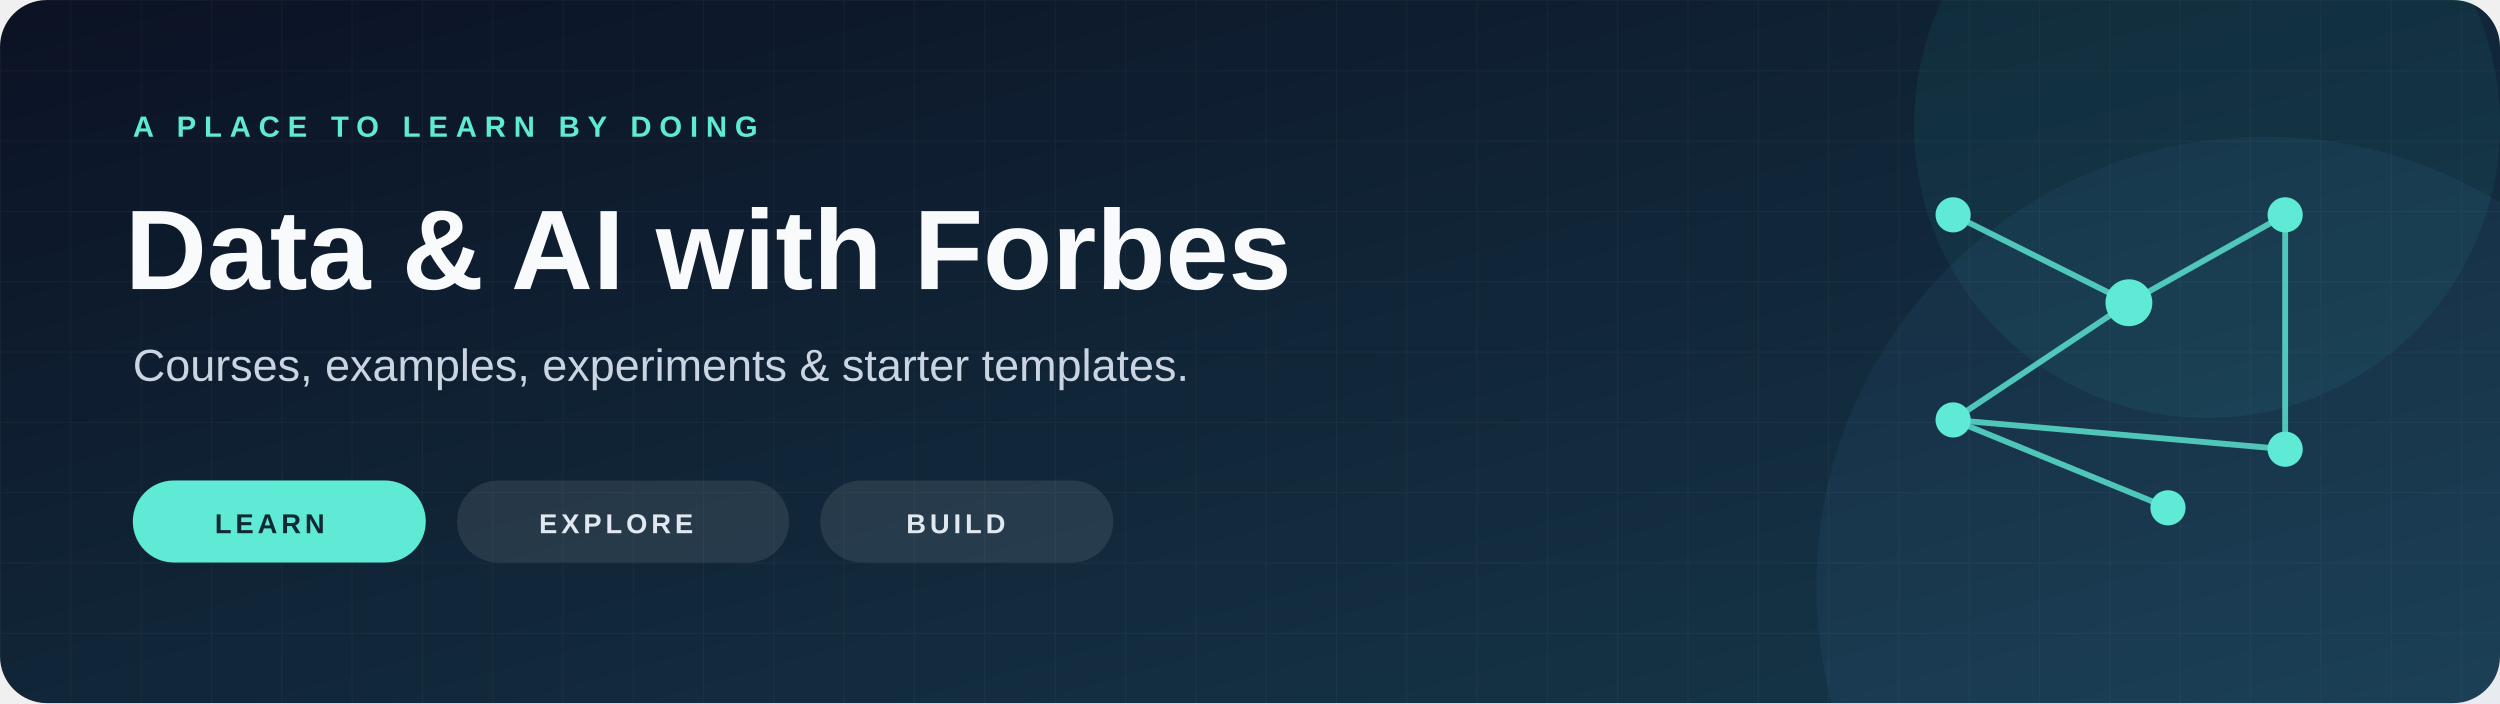
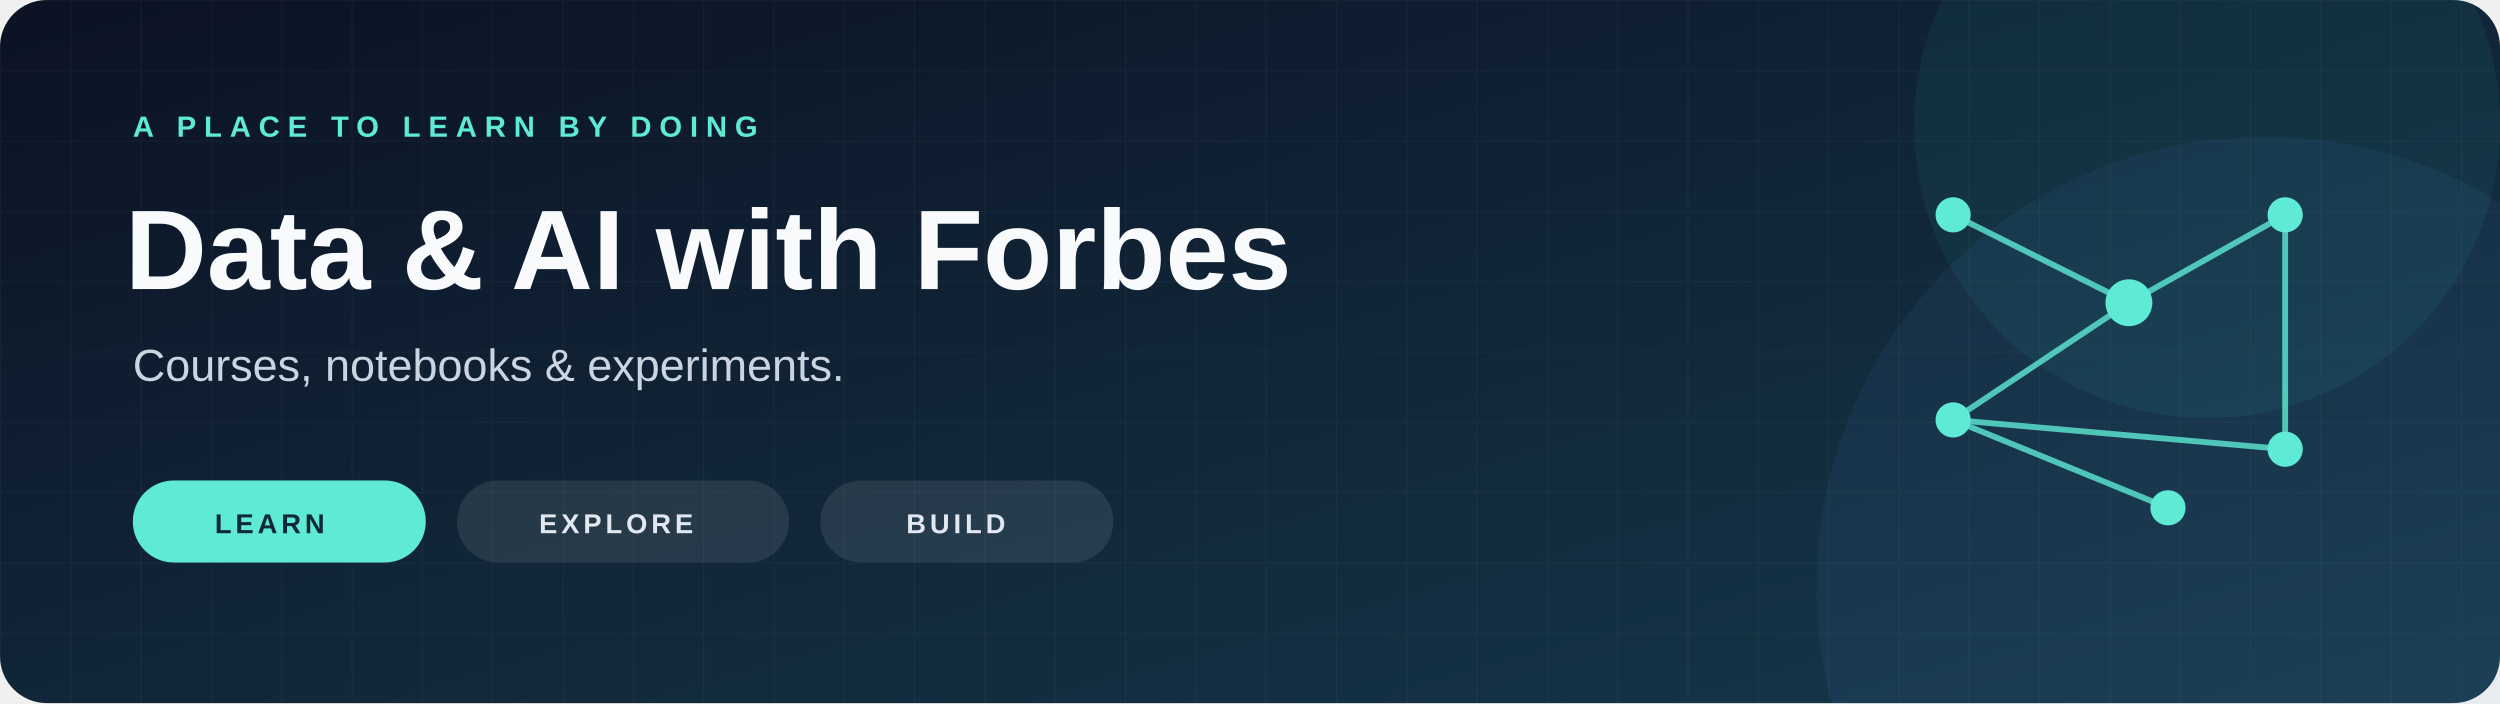
<svg xmlns="http://www.w3.org/2000/svg" width="1280" height="360" viewBox="0 0 1280 360" role="img" aria-labelledby="title desc">
  <defs>
    <linearGradient id="bg" x2="1" y2="1">
      <stop stop-color="#0b1224" />
      <stop offset="1" stop-color="#16394b" />
    </linearGradient>
    <pattern id="grid" width="36" height="36" patternUnits="userSpaceOnUse">
      <path d="M36 0H0V36" fill="none" stroke="#fff" stroke-opacity=".035" />
    </pattern>
  </defs>
  <rect width="1280" height="360" rx="24" fill="url(#bg)" />
  <rect width="1280" height="360" rx="24" fill="url(#grid)" />
  <circle cx="1130" cy="64" r="150" fill="#2dd4bf" opacity=".07" />
  <circle cx="1160" cy="300" r="230" fill="#60a5fa" opacity=".06" />
  <g font-family="Arial,Helvetica,sans-serif">
    <text x="68" y="70" fill="#5eead4" font-size="15" font-weight="700" letter-spacing="4">A PLACE TO LEARN BY DOING</text>
    <text x="64" y="148" fill="#f8fafc" font-size="58" font-weight="700">Data &amp; AI with Forbes</text>
-     <text x="68" y="195" fill="#cbd5e1" font-size="23">Courses, examples, experiments &amp; starter templates.</text>
+     <text x="68" y="195" fill="#cbd5e1" font-size="23">Courses, notebooks &amp; experiments.</text>
    <g font-size="14" font-weight="700" letter-spacing="2">
      <rect x="68" y="246" width="150" height="42" rx="21" fill="#5eead4" />
      <text x="110" y="273" fill="#102a35">LEARN</text>
      <rect x="234" y="246" width="170" height="42" rx="21" fill="#fff" fill-opacity=".09" />
      <text x="276" y="273" fill="#e2e8f0">EXPLORE</text>
      <rect x="420" y="246" width="150" height="42" rx="21" fill="#fff" fill-opacity=".09" />
      <text x="464" y="273" fill="#e2e8f0">BUILD</text>
    </g>
  </g>
  <g fill="none" stroke="#5eead4" stroke-width="3" opacity=".8">
    <path d="M1000 110L1090 155L1000 215L1110 260" />
    <path d="M1090 155L1170 110L1170 230L1000 215" />
  </g>
  <g fill="#5eead4">
    <circle cx="1000" cy="110" r="9" />
    <circle cx="1090" cy="155" r="12" />
    <circle cx="1000" cy="215" r="9" />
    <circle cx="1110" cy="260" r="9" />
    <circle cx="1170" cy="110" r="9" />
    <circle cx="1170" cy="230" r="9" />
  </g>
</svg>
